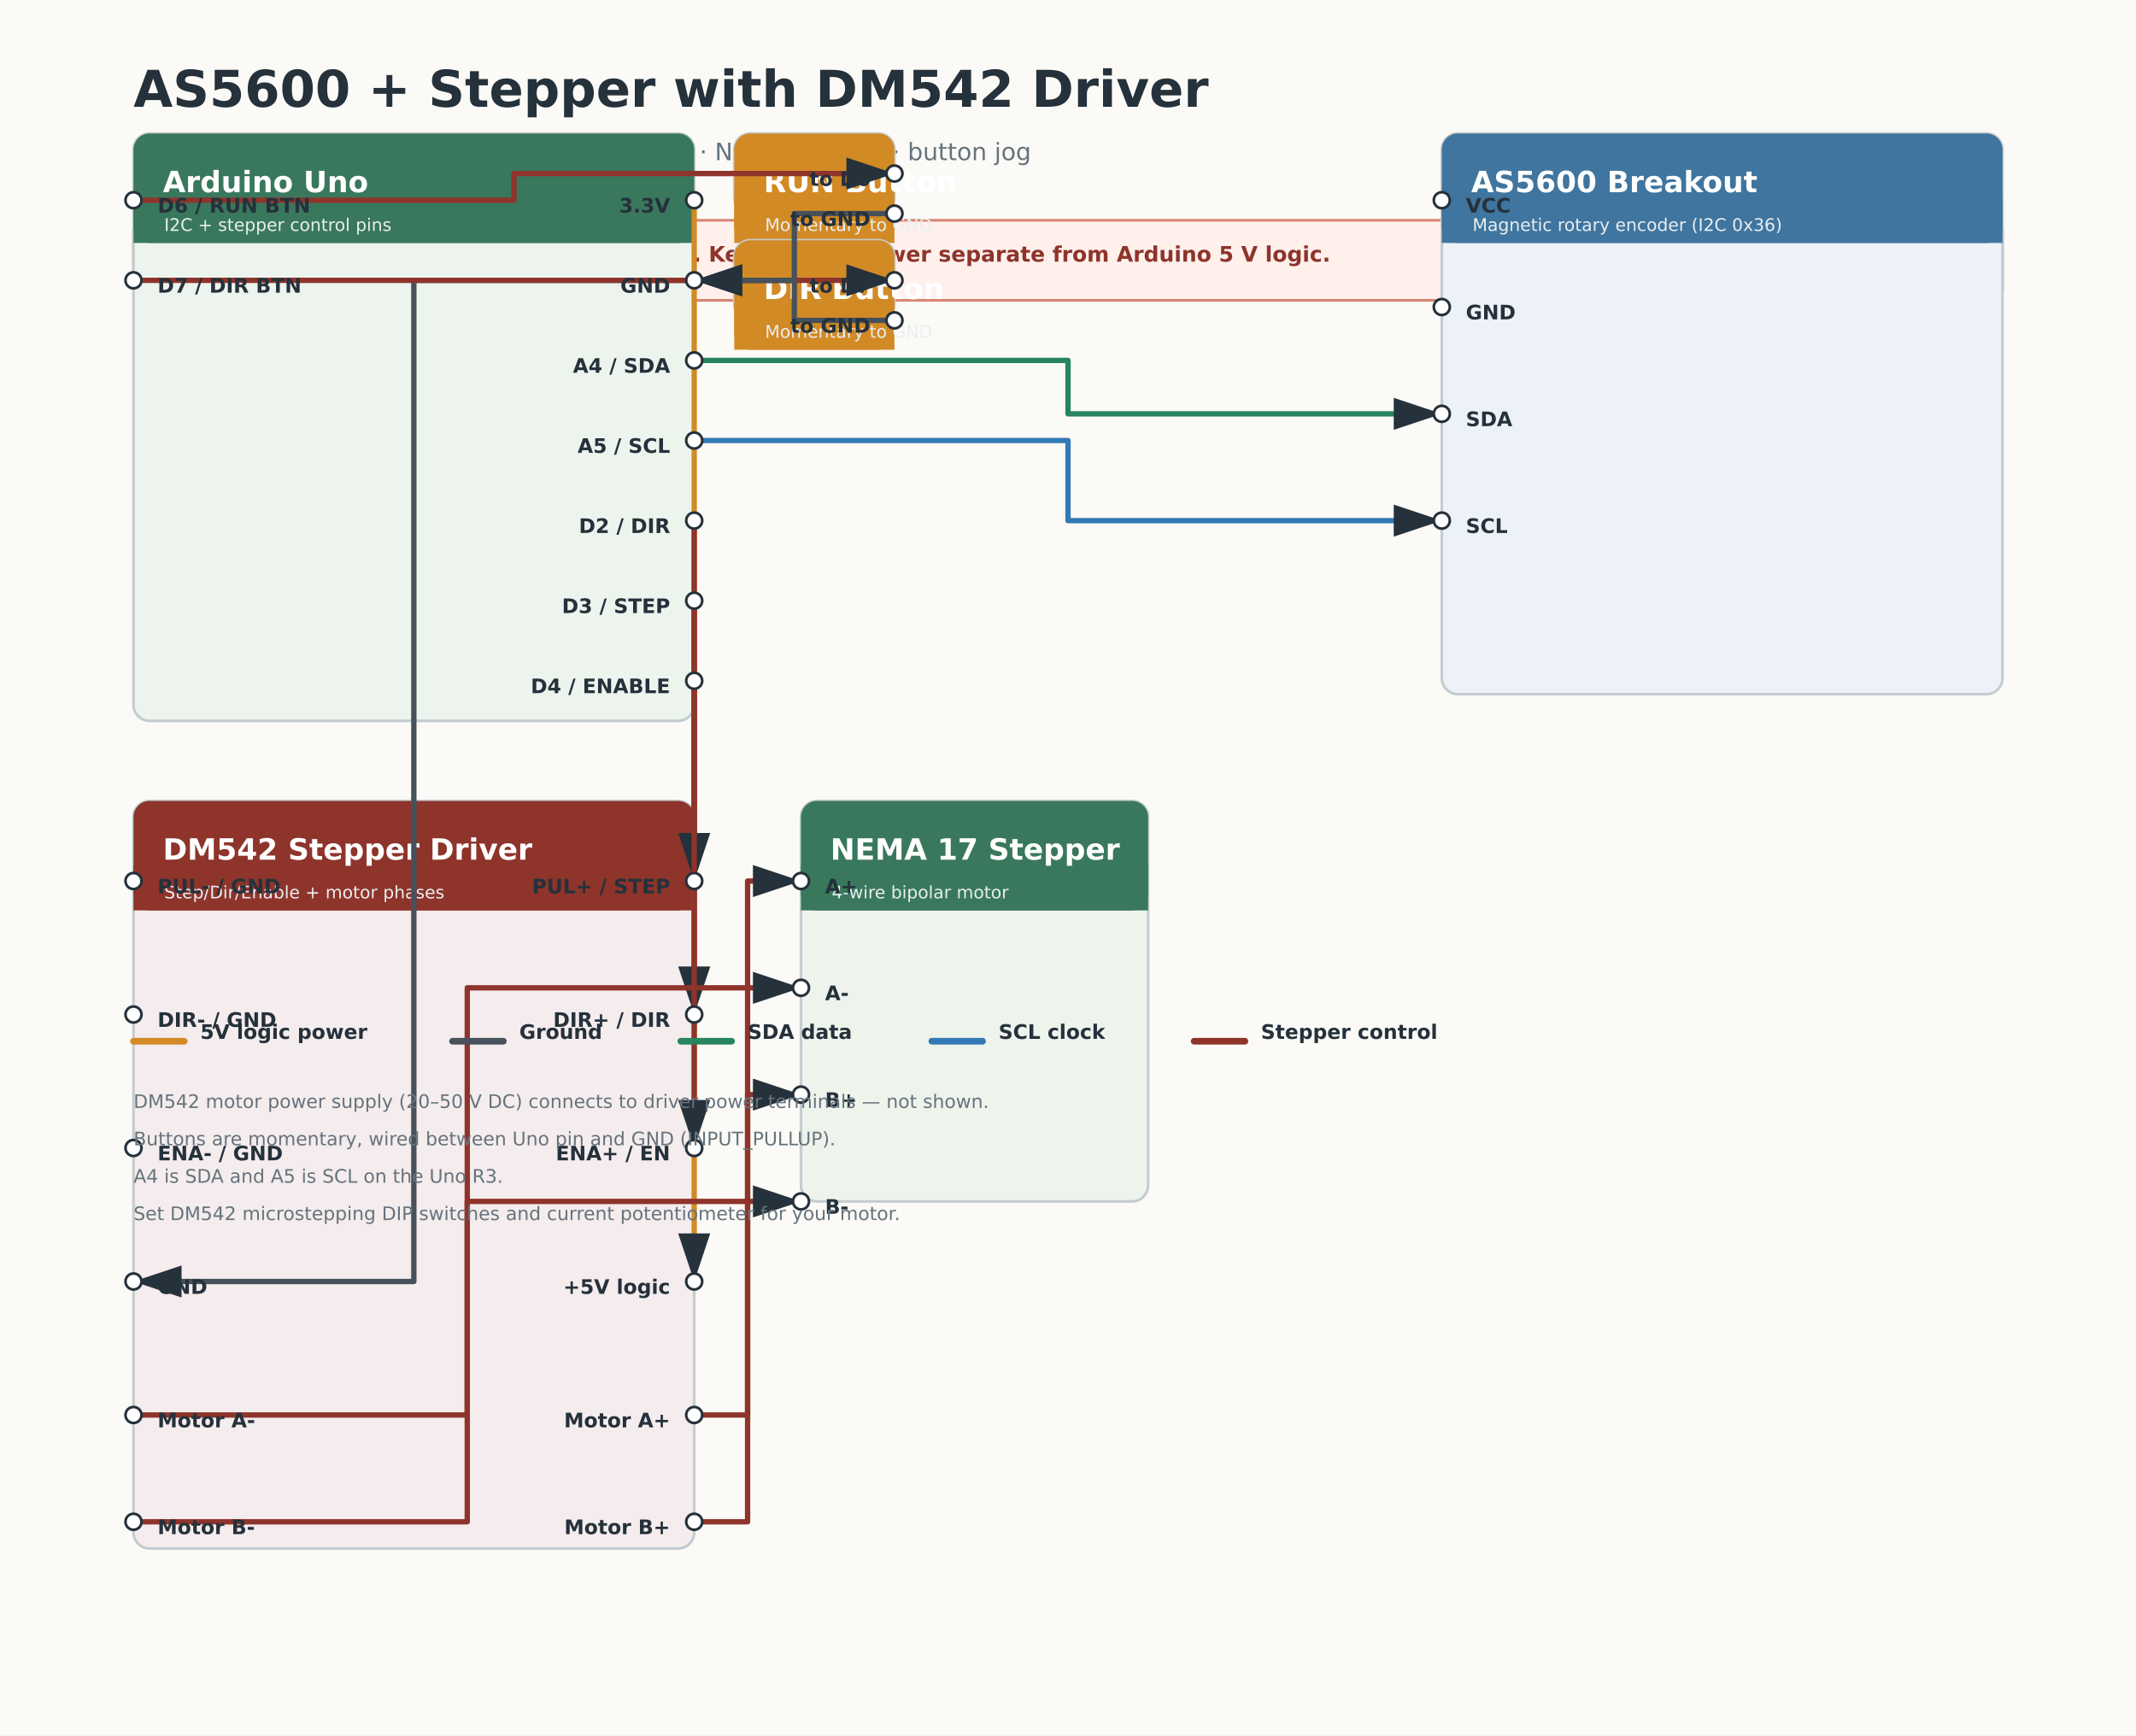
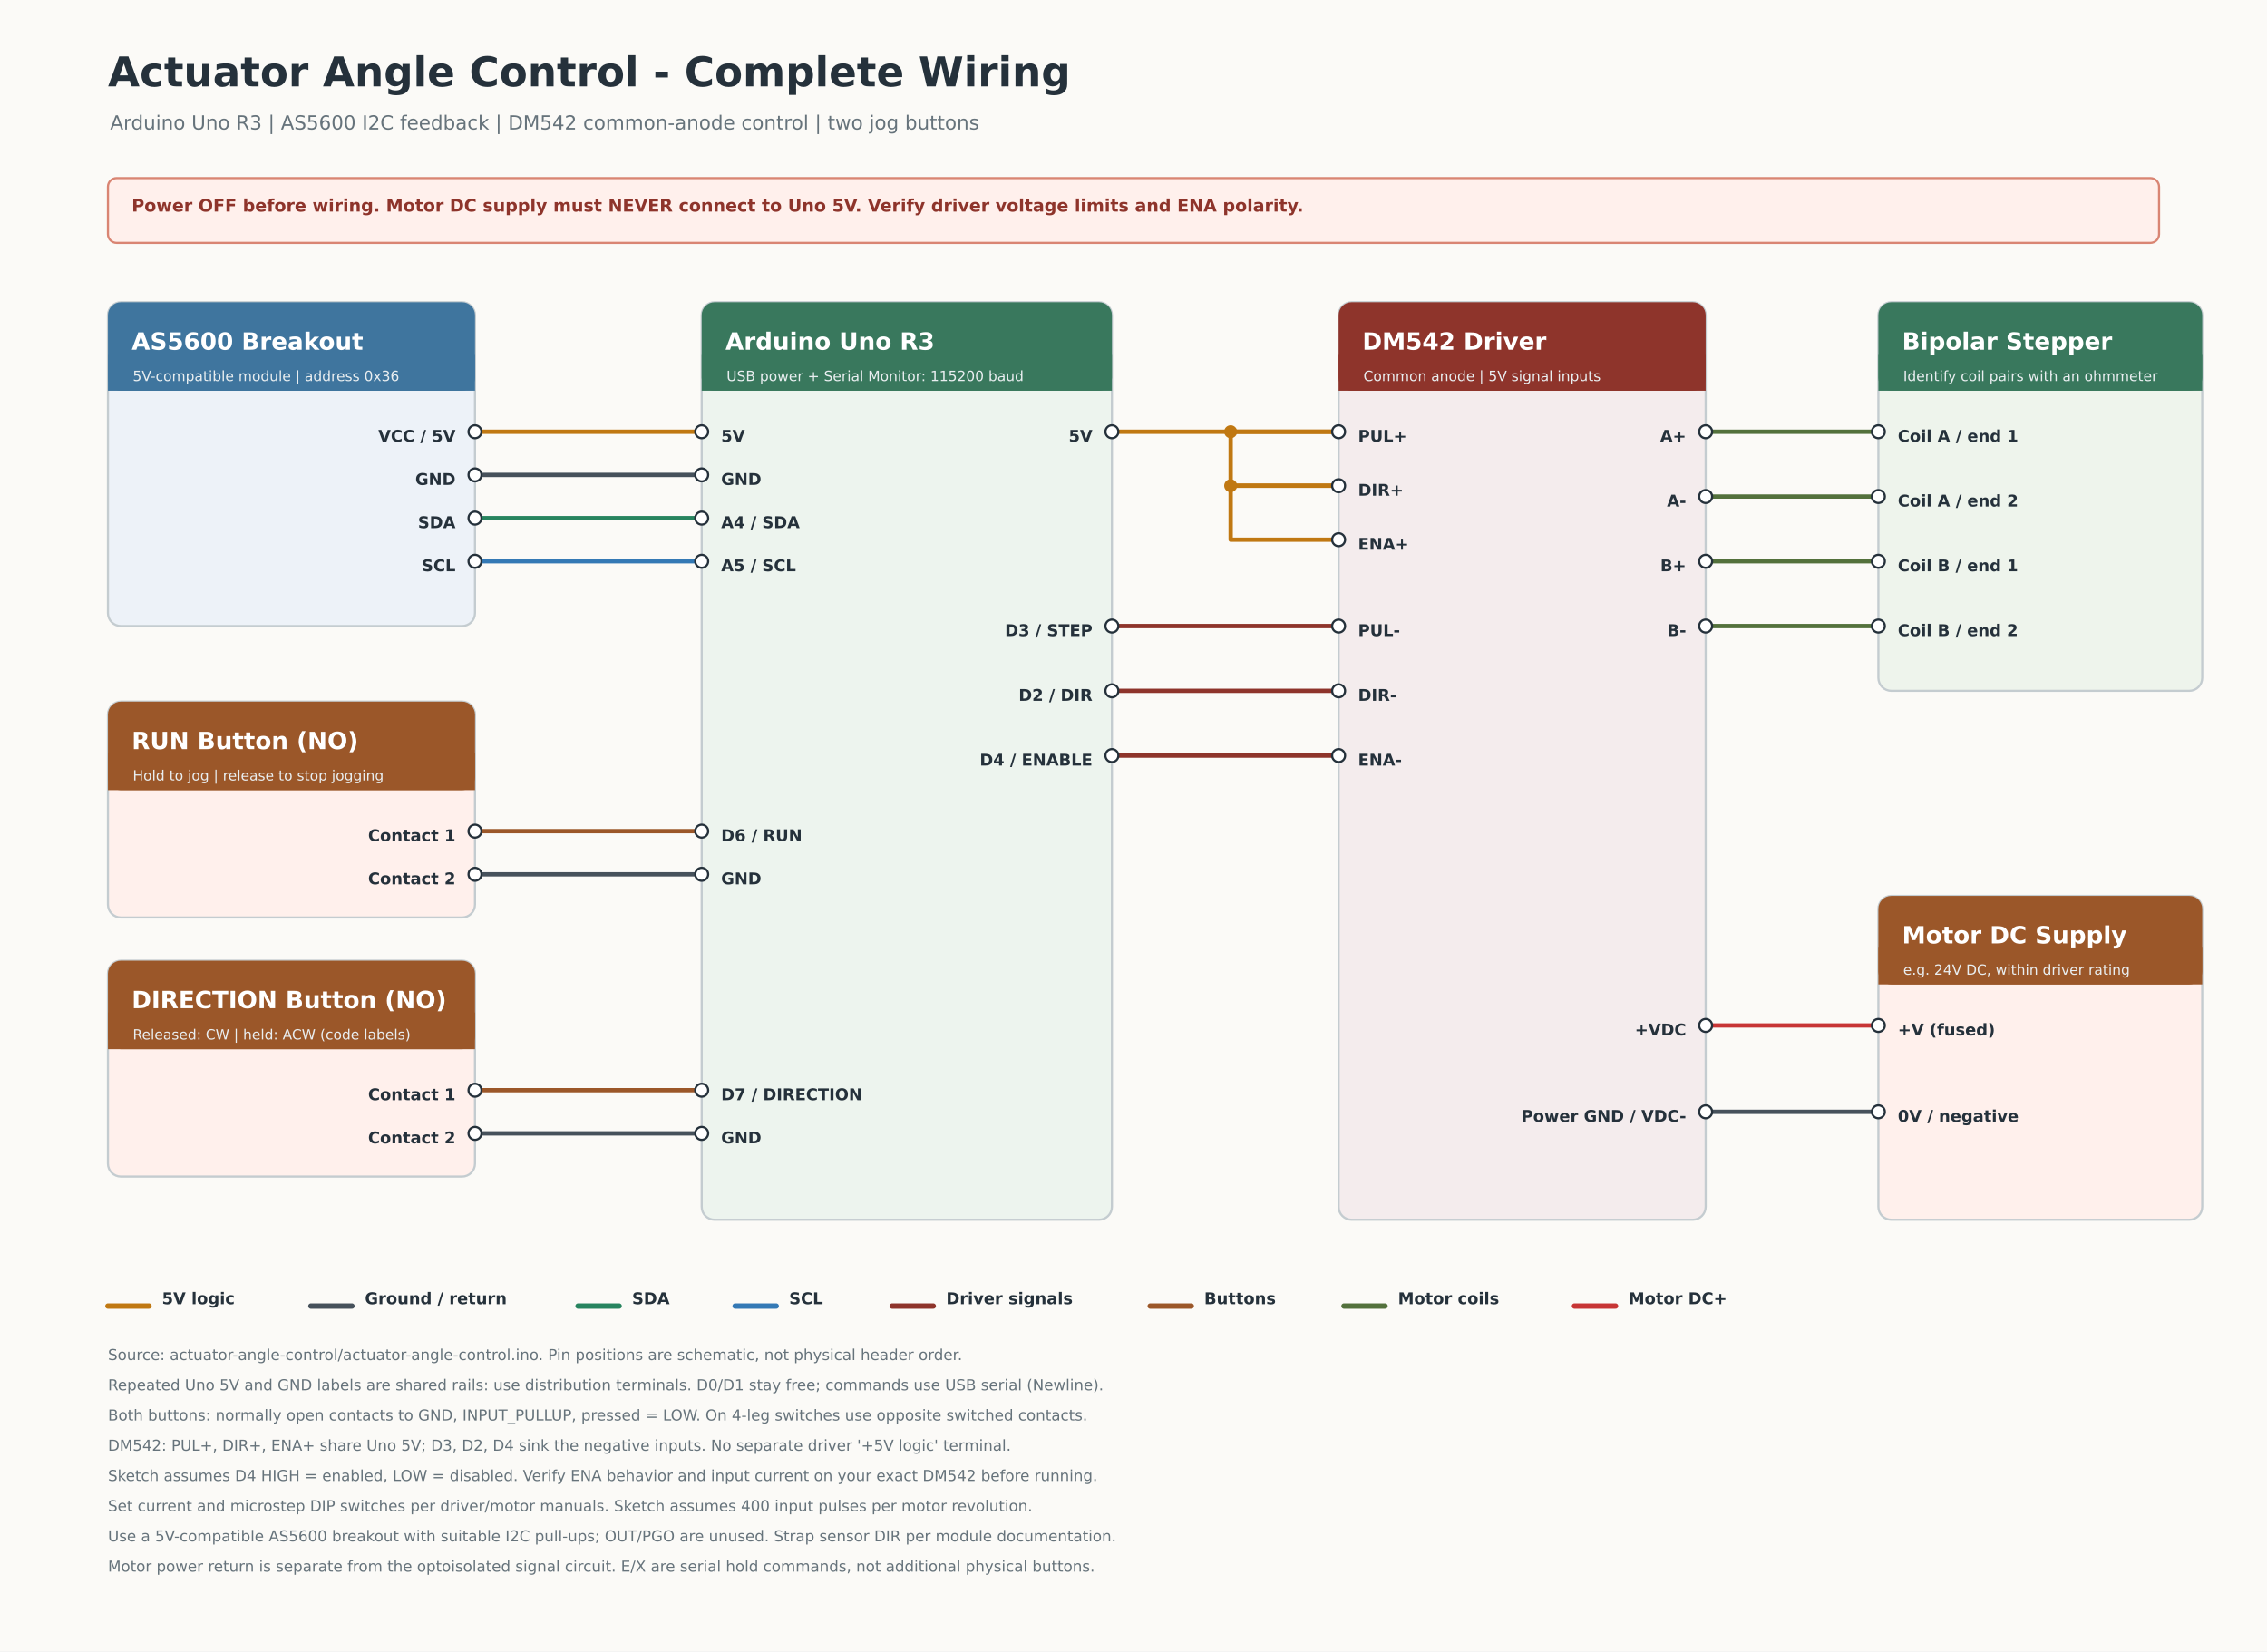
- <svg xmlns="http://www.w3.org/2000/svg" width="1600" height="1300" viewBox="0 0 1600 1300" role="img" aria-label="AS5600 + Stepper with DM542 Driver">
+ <svg xmlns="http://www.w3.org/2000/svg" width="2100" height="1530" viewBox="0 0 2100 1530" role="img" aria-label="Actuator Angle Control - Complete Wiring">
  <defs>
    <marker id="connection-arrow" markerWidth="10" markerHeight="10" refX="9" refY="3" orient="auto" markerUnits="strokeWidth">
      <path d="M0,0 L0,6 L9,3 z" fill="#25313b" />
    </marker>
  </defs>
-   <rect x="0" y="0" width="1600" height="1300" fill="#fbfaf7" />
-   <text x="100" y="80" fill="#25313b" font-family="DejaVu Sans, Liberation Sans, sans-serif" font-size="38" font-weight="bold">AS5600 + Stepper with DM542 Driver</text>
-   <text x="102" y="120" fill="#66737b" font-family="DejaVu Sans, Liberation Sans, sans-serif" font-size="18">Arduino Uno · AS5600 encoder · DM542 driver · NEMA stepper · button jog</text>
-   <rect x="100" y="165" width="1400" height="60" rx="8" ry="8" fill="#fff0ec" stroke="#d98573" stroke-width="2" />
-   <text x="122" y="196" fill="#8e342b" font-family="DejaVu Sans, Liberation Sans, sans-serif" font-size="16" font-weight="bold">DM542 motor supply is typically 20–50 V DC. Keep motor power separate from Arduino 5 V logic.</text>
-   <rect x="100" y="100" width="420" height="440" rx="12" ry="12" fill="#edf4ee" stroke="#c4ccd0" stroke-width="2" />
-   <rect x="100" y="100" width="420" height="82" rx="12" ry="12" fill="#39785d" />
-   <rect x="100" y="148" width="420" height="34" fill="#39785d" />
-   <text x="122" y="144" fill="#ffffff" font-family="DejaVu Sans, Liberation Sans, sans-serif" font-size="22" font-weight="bold">Arduino Uno</text>
-   <text x="123" y="173" fill="#e9eef0" font-family="DejaVu Sans, Liberation Sans, sans-serif" font-size="13">I2C + stepper control pins</text>
-   <rect x="1080" y="100" width="420" height="420" rx="12" ry="12" fill="#edf2f8" stroke="#c4ccd0" stroke-width="2" />
-   <rect x="1080" y="100" width="420" height="82" rx="12" ry="12" fill="#3f759e" />
-   <rect x="1080" y="148" width="420" height="34" fill="#3f759e" />
-   <text x="1102" y="144" fill="#ffffff" font-family="DejaVu Sans, Liberation Sans, sans-serif" font-size="22" font-weight="bold">AS5600 Breakout</text>
-   <text x="1103" y="173" fill="#e9eef0" font-family="DejaVu Sans, Liberation Sans, sans-serif" font-size="13">Magnetic rotary encoder (I2C 0x36)</text>
-   <rect x="550" y="100" width="120" height="60" rx="12" ry="12" fill="#fff0ec" stroke="#c4ccd0" stroke-width="2" />
-   <rect x="550" y="100" width="120" height="82" rx="12" ry="12" fill="#d28a25" />
-   <rect x="550" y="148" width="120" height="34" fill="#d28a25" />
-   <text x="572" y="144" fill="#ffffff" font-family="DejaVu Sans, Liberation Sans, sans-serif" font-size="22" font-weight="bold">RUN Button</text>
-   <text x="573" y="173" fill="#e9eef0" font-family="DejaVu Sans, Liberation Sans, sans-serif" font-size="13">Momentary to GND</text>
-   <rect x="550" y="180" width="120" height="60" rx="12" ry="12" fill="#fff0ec" stroke="#c4ccd0" stroke-width="2" />
-   <rect x="550" y="180" width="120" height="82" rx="12" ry="12" fill="#d28a25" />
-   <rect x="550" y="228" width="120" height="34" fill="#d28a25" />
-   <text x="572" y="224" fill="#ffffff" font-family="DejaVu Sans, Liberation Sans, sans-serif" font-size="22" font-weight="bold">DIR Button</text>
-   <text x="573" y="253" fill="#e9eef0" font-family="DejaVu Sans, Liberation Sans, sans-serif" font-size="13">Momentary to GND</text>
-   <rect x="100" y="600" width="420" height="560" rx="12" ry="12" fill="#f4eced" stroke="#c4ccd0" stroke-width="2" />
-   <rect x="100" y="600" width="420" height="82" rx="12" ry="12" fill="#8e342b" />
-   <rect x="100" y="648" width="420" height="34" fill="#8e342b" />
-   <text x="122" y="644" fill="#ffffff" font-family="DejaVu Sans, Liberation Sans, sans-serif" font-size="22" font-weight="bold">DM542 Stepper Driver</text>
-   <text x="123" y="673" fill="#e9eef0" font-family="DejaVu Sans, Liberation Sans, sans-serif" font-size="13">Step/Dir/Enable + motor phases</text>
-   <rect x="600" y="600" width="260" height="300" rx="12" ry="12" fill="#eef4ec" stroke="#c4ccd0" stroke-width="2" />
-   <rect x="600" y="600" width="260" height="82" rx="12" ry="12" fill="#39785d" />
-   <rect x="600" y="648" width="260" height="34" fill="#39785d" />
-   <text x="622" y="644" fill="#ffffff" font-family="DejaVu Sans, Liberation Sans, sans-serif" font-size="22" font-weight="bold">NEMA 17 Stepper</text>
-   <text x="623" y="673" fill="#e9eef0" font-family="DejaVu Sans, Liberation Sans, sans-serif" font-size="13">4-wire bipolar motor</text>
-   <polyline points="520,150 520.0,150 520.0,960 520,960" fill="none" stroke="#d28a25" stroke-width="4" stroke-linejoin="round" stroke-linecap="round" marker-end="url(#connection-arrow)" />
-   <polyline points="520,210 310.0,210 310.0,960 100,960" fill="none" stroke="#46515b" stroke-width="4" stroke-linejoin="round" stroke-linecap="round" marker-end="url(#connection-arrow)" />
-   <polyline points="520,270 800.0,270 800.0,310 1080,310" fill="none" stroke="#27845f" stroke-width="4" stroke-linejoin="round" stroke-linecap="round" marker-end="url(#connection-arrow)" />
-   <polyline points="520,330 800.0,330 800.0,390 1080,390" fill="none" stroke="#3479b5" stroke-width="4" stroke-linejoin="round" stroke-linecap="round" marker-end="url(#connection-arrow)" />
-   <polyline points="520,390 520.0,390 520.0,760 520,760" fill="none" stroke="#8e342b" stroke-width="4" stroke-linejoin="round" stroke-linecap="round" marker-end="url(#connection-arrow)" />
-   <polyline points="520,450 520.0,450 520.0,660 520,660" fill="none" stroke="#8e342b" stroke-width="4" stroke-linejoin="round" stroke-linecap="round" marker-end="url(#connection-arrow)" />
-   <polyline points="520,510 520.0,510 520.0,860 520,860" fill="none" stroke="#8e342b" stroke-width="4" stroke-linejoin="round" stroke-linecap="round" marker-end="url(#connection-arrow)" />
-   <polyline points="100,150 385.0,150 385.0,130 670,130" fill="none" stroke="#8e342b" stroke-width="4" stroke-linejoin="round" stroke-linecap="round" marker-end="url(#connection-arrow)" />
-   <polyline points="670,160 595.0,160 595.0,210 520,210" fill="none" stroke="#46515b" stroke-width="4" stroke-linejoin="round" stroke-linecap="round" marker-end="url(#connection-arrow)" />
-   <polyline points="100,210 385.0,210 385.0,210 670,210" fill="none" stroke="#8e342b" stroke-width="4" stroke-linejoin="round" stroke-linecap="round" marker-end="url(#connection-arrow)" />
-   <polyline points="670,240 595.0,240 595.0,210 520,210" fill="none" stroke="#46515b" stroke-width="4" stroke-linejoin="round" stroke-linecap="round" marker-end="url(#connection-arrow)" />
-   <polyline points="520,1060 560.0,1060 560.0,660 600,660" fill="none" stroke="#8e342b" stroke-width="4" stroke-linejoin="round" stroke-linecap="round" marker-end="url(#connection-arrow)" />
-   <polyline points="100,1060 350.0,1060 350.0,740 600,740" fill="none" stroke="#8e342b" stroke-width="4" stroke-linejoin="round" stroke-linecap="round" marker-end="url(#connection-arrow)" />
-   <polyline points="520,1140 560.0,1140 560.0,820 600,820" fill="none" stroke="#8e342b" stroke-width="4" stroke-linejoin="round" stroke-linecap="round" marker-end="url(#connection-arrow)" />
-   <polyline points="100,1140 350.0,1140 350.0,900 600,900" fill="none" stroke="#8e342b" stroke-width="4" stroke-linejoin="round" stroke-linecap="round" marker-end="url(#connection-arrow)" />
-   <circle cx="520" cy="150" r="6" fill="#ffffff" stroke="#25313b" stroke-width="2" />
-   <text x="502" y="155" fill="#25313b" font-family="DejaVu Sans, Liberation Sans, sans-serif" font-size="15" font-weight="bold" text-anchor="end" dominant-baseline="middle">3.3V</text>
-   <circle cx="520" cy="210" r="6" fill="#ffffff" stroke="#25313b" stroke-width="2" />
-   <text x="502" y="215" fill="#25313b" font-family="DejaVu Sans, Liberation Sans, sans-serif" font-size="15" font-weight="bold" text-anchor="end" dominant-baseline="middle">GND</text>
-   <circle cx="520" cy="270" r="6" fill="#ffffff" stroke="#25313b" stroke-width="2" />
-   <text x="502" y="275" fill="#25313b" font-family="DejaVu Sans, Liberation Sans, sans-serif" font-size="15" font-weight="bold" text-anchor="end" dominant-baseline="middle">A4 / SDA</text>
-   <circle cx="520" cy="330" r="6" fill="#ffffff" stroke="#25313b" stroke-width="2" />
-   <text x="502" y="335" fill="#25313b" font-family="DejaVu Sans, Liberation Sans, sans-serif" font-size="15" font-weight="bold" text-anchor="end" dominant-baseline="middle">A5 / SCL</text>
-   <circle cx="520" cy="390" r="6" fill="#ffffff" stroke="#25313b" stroke-width="2" />
-   <text x="502" y="395" fill="#25313b" font-family="DejaVu Sans, Liberation Sans, sans-serif" font-size="15" font-weight="bold" text-anchor="end" dominant-baseline="middle">D2 / DIR</text>
-   <circle cx="520" cy="450" r="6" fill="#ffffff" stroke="#25313b" stroke-width="2" />
-   <text x="502" y="455" fill="#25313b" font-family="DejaVu Sans, Liberation Sans, sans-serif" font-size="15" font-weight="bold" text-anchor="end" dominant-baseline="middle">D3 / STEP</text>
-   <circle cx="520" cy="510" r="6" fill="#ffffff" stroke="#25313b" stroke-width="2" />
-   <text x="502" y="515" fill="#25313b" font-family="DejaVu Sans, Liberation Sans, sans-serif" font-size="15" font-weight="bold" text-anchor="end" dominant-baseline="middle">D4 / ENABLE</text>
-   <circle cx="100" cy="150" r="6" fill="#ffffff" stroke="#25313b" stroke-width="2" />
-   <text x="118" y="155" fill="#25313b" font-family="DejaVu Sans, Liberation Sans, sans-serif" font-size="15" font-weight="bold" text-anchor="start" dominant-baseline="middle">D6 / RUN BTN</text>
-   <circle cx="100" cy="210" r="6" fill="#ffffff" stroke="#25313b" stroke-width="2" />
-   <text x="118" y="215" fill="#25313b" font-family="DejaVu Sans, Liberation Sans, sans-serif" font-size="15" font-weight="bold" text-anchor="start" dominant-baseline="middle">D7 / DIR BTN</text>
-   <circle cx="1080" cy="150" r="6" fill="#ffffff" stroke="#25313b" stroke-width="2" />
-   <text x="1098" y="155" fill="#25313b" font-family="DejaVu Sans, Liberation Sans, sans-serif" font-size="15" font-weight="bold" text-anchor="start" dominant-baseline="middle">VCC</text>
-   <circle cx="1080" cy="230" r="6" fill="#ffffff" stroke="#25313b" stroke-width="2" />
-   <text x="1098" y="235" fill="#25313b" font-family="DejaVu Sans, Liberation Sans, sans-serif" font-size="15" font-weight="bold" text-anchor="start" dominant-baseline="middle">GND</text>
-   <circle cx="1080" cy="310" r="6" fill="#ffffff" stroke="#25313b" stroke-width="2" />
-   <text x="1098" y="315" fill="#25313b" font-family="DejaVu Sans, Liberation Sans, sans-serif" font-size="15" font-weight="bold" text-anchor="start" dominant-baseline="middle">SDA</text>
-   <circle cx="1080" cy="390" r="6" fill="#ffffff" stroke="#25313b" stroke-width="2" />
-   <text x="1098" y="395" fill="#25313b" font-family="DejaVu Sans, Liberation Sans, sans-serif" font-size="15" font-weight="bold" text-anchor="start" dominant-baseline="middle">SCL</text>
-   <circle cx="670" cy="130" r="6" fill="#ffffff" stroke="#25313b" stroke-width="2" />
-   <text x="652" y="135" fill="#25313b" font-family="DejaVu Sans, Liberation Sans, sans-serif" font-size="15" font-weight="bold" text-anchor="end" dominant-baseline="middle">to D6</text>
-   <circle cx="670" cy="160" r="6" fill="#ffffff" stroke="#25313b" stroke-width="2" />
-   <text x="652" y="165" fill="#25313b" font-family="DejaVu Sans, Liberation Sans, sans-serif" font-size="15" font-weight="bold" text-anchor="end" dominant-baseline="middle">to GND</text>
-   <circle cx="670" cy="210" r="6" fill="#ffffff" stroke="#25313b" stroke-width="2" />
-   <text x="652" y="215" fill="#25313b" font-family="DejaVu Sans, Liberation Sans, sans-serif" font-size="15" font-weight="bold" text-anchor="end" dominant-baseline="middle">to D7</text>
-   <circle cx="670" cy="240" r="6" fill="#ffffff" stroke="#25313b" stroke-width="2" />
-   <text x="652" y="245" fill="#25313b" font-family="DejaVu Sans, Liberation Sans, sans-serif" font-size="15" font-weight="bold" text-anchor="end" dominant-baseline="middle">to GND</text>
-   <circle cx="520" cy="660" r="6" fill="#ffffff" stroke="#25313b" stroke-width="2" />
-   <text x="502" y="665" fill="#25313b" font-family="DejaVu Sans, Liberation Sans, sans-serif" font-size="15" font-weight="bold" text-anchor="end" dominant-baseline="middle">PUL+ / STEP</text>
-   <circle cx="520" cy="760" r="6" fill="#ffffff" stroke="#25313b" stroke-width="2" />
-   <text x="502" y="765" fill="#25313b" font-family="DejaVu Sans, Liberation Sans, sans-serif" font-size="15" font-weight="bold" text-anchor="end" dominant-baseline="middle">DIR+ / DIR</text>
-   <circle cx="520" cy="860" r="6" fill="#ffffff" stroke="#25313b" stroke-width="2" />
-   <text x="502" y="865" fill="#25313b" font-family="DejaVu Sans, Liberation Sans, sans-serif" font-size="15" font-weight="bold" text-anchor="end" dominant-baseline="middle">ENA+ / EN</text>
-   <circle cx="520" cy="960" r="6" fill="#ffffff" stroke="#25313b" stroke-width="2" />
-   <text x="502" y="965" fill="#25313b" font-family="DejaVu Sans, Liberation Sans, sans-serif" font-size="15" font-weight="bold" text-anchor="end" dominant-baseline="middle">+5V logic</text>
-   <circle cx="520" cy="1060" r="6" fill="#ffffff" stroke="#25313b" stroke-width="2" />
-   <text x="502" y="1065" fill="#25313b" font-family="DejaVu Sans, Liberation Sans, sans-serif" font-size="15" font-weight="bold" text-anchor="end" dominant-baseline="middle">Motor A+</text>
-   <circle cx="520" cy="1140" r="6" fill="#ffffff" stroke="#25313b" stroke-width="2" />
-   <text x="502" y="1145" fill="#25313b" font-family="DejaVu Sans, Liberation Sans, sans-serif" font-size="15" font-weight="bold" text-anchor="end" dominant-baseline="middle">Motor B+</text>
-   <circle cx="100" cy="660" r="6" fill="#ffffff" stroke="#25313b" stroke-width="2" />
-   <text x="118" y="665" fill="#25313b" font-family="DejaVu Sans, Liberation Sans, sans-serif" font-size="15" font-weight="bold" text-anchor="start" dominant-baseline="middle">PUL- / GND</text>
-   <circle cx="100" cy="760" r="6" fill="#ffffff" stroke="#25313b" stroke-width="2" />
-   <text x="118" y="765" fill="#25313b" font-family="DejaVu Sans, Liberation Sans, sans-serif" font-size="15" font-weight="bold" text-anchor="start" dominant-baseline="middle">DIR- / GND</text>
-   <circle cx="100" cy="860" r="6" fill="#ffffff" stroke="#25313b" stroke-width="2" />
-   <text x="118" y="865" fill="#25313b" font-family="DejaVu Sans, Liberation Sans, sans-serif" font-size="15" font-weight="bold" text-anchor="start" dominant-baseline="middle">ENA- / GND</text>
-   <circle cx="100" cy="960" r="6" fill="#ffffff" stroke="#25313b" stroke-width="2" />
-   <text x="118" y="965" fill="#25313b" font-family="DejaVu Sans, Liberation Sans, sans-serif" font-size="15" font-weight="bold" text-anchor="start" dominant-baseline="middle">GND</text>
-   <circle cx="100" cy="1060" r="6" fill="#ffffff" stroke="#25313b" stroke-width="2" />
-   <text x="118" y="1065" fill="#25313b" font-family="DejaVu Sans, Liberation Sans, sans-serif" font-size="15" font-weight="bold" text-anchor="start" dominant-baseline="middle">Motor A-</text>
-   <circle cx="100" cy="1140" r="6" fill="#ffffff" stroke="#25313b" stroke-width="2" />
-   <text x="118" y="1145" fill="#25313b" font-family="DejaVu Sans, Liberation Sans, sans-serif" font-size="15" font-weight="bold" text-anchor="start" dominant-baseline="middle">Motor B-</text>
-   <circle cx="600" cy="660" r="6" fill="#ffffff" stroke="#25313b" stroke-width="2" />
-   <text x="618" y="665" fill="#25313b" font-family="DejaVu Sans, Liberation Sans, sans-serif" font-size="15" font-weight="bold" text-anchor="start" dominant-baseline="middle">A+</text>
-   <circle cx="600" cy="740" r="6" fill="#ffffff" stroke="#25313b" stroke-width="2" />
-   <text x="618" y="745" fill="#25313b" font-family="DejaVu Sans, Liberation Sans, sans-serif" font-size="15" font-weight="bold" text-anchor="start" dominant-baseline="middle">A-</text>
-   <circle cx="600" cy="820" r="6" fill="#ffffff" stroke="#25313b" stroke-width="2" />
-   <text x="618" y="825" fill="#25313b" font-family="DejaVu Sans, Liberation Sans, sans-serif" font-size="15" font-weight="bold" text-anchor="start" dominant-baseline="middle">B+</text>
-   <circle cx="600" cy="900" r="6" fill="#ffffff" stroke="#25313b" stroke-width="2" />
-   <text x="618" y="905" fill="#25313b" font-family="DejaVu Sans, Liberation Sans, sans-serif" font-size="15" font-weight="bold" text-anchor="start" dominant-baseline="middle">B-</text>
-   <line x1="100" y1="780" x2="138" y2="780" stroke="#d28a25" stroke-width="5" stroke-linecap="round" />
-   <text x="150" y="774" fill="#25313b" font-family="DejaVu Sans, Liberation Sans, sans-serif" font-size="15" font-weight="bold" dominant-baseline="middle">5V logic power</text>
-   <line x1="339.0" y1="780" x2="377.0" y2="780" stroke="#46515b" stroke-width="5" stroke-linecap="round" />
-   <text x="389.0" y="774" fill="#25313b" font-family="DejaVu Sans, Liberation Sans, sans-serif" font-size="15" font-weight="bold" dominant-baseline="middle">Ground</text>
-   <line x1="510.0" y1="780" x2="548.0" y2="780" stroke="#27845f" stroke-width="5" stroke-linecap="round" />
-   <text x="560.0" y="774" fill="#25313b" font-family="DejaVu Sans, Liberation Sans, sans-serif" font-size="15" font-weight="bold" dominant-baseline="middle">SDA data</text>
-   <line x1="698.0" y1="780" x2="736.0" y2="780" stroke="#3479b5" stroke-width="5" stroke-linecap="round" />
-   <text x="748.0" y="774" fill="#25313b" font-family="DejaVu Sans, Liberation Sans, sans-serif" font-size="15" font-weight="bold" dominant-baseline="middle">SCL clock</text>
-   <line x1="894.5" y1="780" x2="932.5" y2="780" stroke="#8e342b" stroke-width="5" stroke-linecap="round" />
-   <text x="944.5" y="774" fill="#25313b" font-family="DejaVu Sans, Liberation Sans, sans-serif" font-size="15" font-weight="bold" dominant-baseline="middle">Stepper control</text>
-   <text x="100" y="830" fill="#66737b" font-family="DejaVu Sans, Liberation Sans, sans-serif" font-size="14">DM542 motor power supply (20–50 V DC) connects to driver power terminals — not shown.</text>
-   <text x="100" y="858" fill="#66737b" font-family="DejaVu Sans, Liberation Sans, sans-serif" font-size="14">Buttons are momentary, wired between Uno pin and GND (INPUT_PULLUP).</text>
-   <text x="100" y="886" fill="#66737b" font-family="DejaVu Sans, Liberation Sans, sans-serif" font-size="14">A4 is SDA and A5 is SCL on the Uno R3.</text>
-   <text x="100" y="914" fill="#66737b" font-family="DejaVu Sans, Liberation Sans, sans-serif" font-size="14">Set DM542 microstepping DIP switches and current potentiometer for your motor.</text>
+   <rect x="0" y="0" width="2100" height="1530" fill="#fbfaf7" />
+   <text x="100" y="80" fill="#25313b" font-family="DejaVu Sans, Liberation Sans, sans-serif" font-size="38" font-weight="bold">Actuator Angle Control - Complete Wiring</text>
+   <text x="102" y="120" fill="#66737b" font-family="DejaVu Sans, Liberation Sans, sans-serif" font-size="18">Arduino Uno R3 | AS5600 I2C feedback | DM542 common-anode control | two jog buttons</text>
+   <rect x="100" y="165" width="1900" height="60" rx="8" ry="8" fill="#fff0ec" stroke="#d98573" stroke-width="2" />
+   <text x="122" y="196" fill="#8e342b" font-family="DejaVu Sans, Liberation Sans, sans-serif" font-size="16" font-weight="bold">Power OFF before wiring. Motor DC supply must NEVER connect to Uno 5V. Verify driver voltage limits and ENA polarity.</text>
+   <rect x="100" y="280" width="340" height="300" rx="12" ry="12" fill="#edf2f8" stroke="#c4ccd0" stroke-width="2" />
+   <rect x="100" y="280" width="340" height="82" rx="12" ry="12" fill="#3f759e" />
+   <rect x="100" y="328" width="340" height="34" fill="#3f759e" />
+   <text x="122" y="324" fill="#ffffff" font-family="DejaVu Sans, Liberation Sans, sans-serif" font-size="22" font-weight="bold">AS5600 Breakout</text>
+   <text x="123" y="353" fill="#e9eef0" font-family="DejaVu Sans, Liberation Sans, sans-serif" font-size="13">5V-compatible module | address 0x36</text>
+   <rect x="650" y="280" width="380" height="850" rx="12" ry="12" fill="#edf4ee" stroke="#c4ccd0" stroke-width="2" />
+   <rect x="650" y="280" width="380" height="82" rx="12" ry="12" fill="#39785d" />
+   <rect x="650" y="328" width="380" height="34" fill="#39785d" />
+   <text x="672" y="324" fill="#ffffff" font-family="DejaVu Sans, Liberation Sans, sans-serif" font-size="22" font-weight="bold">Arduino Uno R3</text>
+   <text x="673" y="353" fill="#e9eef0" font-family="DejaVu Sans, Liberation Sans, sans-serif" font-size="13">USB power + Serial Monitor: 115200 baud</text>
+   <rect x="100" y="650" width="340" height="200" rx="12" ry="12" fill="#fff0ec" stroke="#c4ccd0" stroke-width="2" />
+   <rect x="100" y="650" width="340" height="82" rx="12" ry="12" fill="#9b5729" />
+   <rect x="100" y="698" width="340" height="34" fill="#9b5729" />
+   <text x="122" y="694" fill="#ffffff" font-family="DejaVu Sans, Liberation Sans, sans-serif" font-size="22" font-weight="bold">RUN Button (NO)</text>
+   <text x="123" y="723" fill="#e9eef0" font-family="DejaVu Sans, Liberation Sans, sans-serif" font-size="13">Hold to jog | release to stop jogging</text>
+   <rect x="100" y="890" width="340" height="200" rx="12" ry="12" fill="#fff0ec" stroke="#c4ccd0" stroke-width="2" />
+   <rect x="100" y="890" width="340" height="82" rx="12" ry="12" fill="#9b5729" />
+   <rect x="100" y="938" width="340" height="34" fill="#9b5729" />
+   <text x="122" y="934" fill="#ffffff" font-family="DejaVu Sans, Liberation Sans, sans-serif" font-size="22" font-weight="bold">DIRECTION Button (NO)</text>
+   <text x="123" y="963" fill="#e9eef0" font-family="DejaVu Sans, Liberation Sans, sans-serif" font-size="13">Released: CW | held: ACW (code labels)</text>
+   <rect x="1240" y="280" width="340" height="850" rx="12" ry="12" fill="#f4eced" stroke="#c4ccd0" stroke-width="2" />
+   <rect x="1240" y="280" width="340" height="82" rx="12" ry="12" fill="#8e342b" />
+   <rect x="1240" y="328" width="340" height="34" fill="#8e342b" />
+   <text x="1262" y="324" fill="#ffffff" font-family="DejaVu Sans, Liberation Sans, sans-serif" font-size="22" font-weight="bold">DM542 Driver</text>
+   <text x="1263" y="353" fill="#e9eef0" font-family="DejaVu Sans, Liberation Sans, sans-serif" font-size="13">Common anode | 5V signal inputs</text>
+   <rect x="1740" y="280" width="300" height="360" rx="12" ry="12" fill="#eef4ec" stroke="#c4ccd0" stroke-width="2" />
+   <rect x="1740" y="280" width="300" height="82" rx="12" ry="12" fill="#39785d" />
+   <rect x="1740" y="328" width="300" height="34" fill="#39785d" />
+   <text x="1762" y="324" fill="#ffffff" font-family="DejaVu Sans, Liberation Sans, sans-serif" font-size="22" font-weight="bold">Bipolar Stepper</text>
+   <text x="1763" y="353" fill="#e9eef0" font-family="DejaVu Sans, Liberation Sans, sans-serif" font-size="13">Identify coil pairs with an ohmmeter</text>
+   <rect x="1740" y="830" width="300" height="300" rx="12" ry="12" fill="#fff0ec" stroke="#c4ccd0" stroke-width="2" />
+   <rect x="1740" y="830" width="300" height="82" rx="12" ry="12" fill="#9b5729" />
+   <rect x="1740" y="878" width="300" height="34" fill="#9b5729" />
+   <text x="1762" y="874" fill="#ffffff" font-family="DejaVu Sans, Liberation Sans, sans-serif" font-size="22" font-weight="bold">Motor DC Supply</text>
+   <text x="1763" y="903" fill="#e9eef0" font-family="DejaVu Sans, Liberation Sans, sans-serif" font-size="13">e.g. 24V DC, within driver rating</text>
+   <polyline points="650,400 440,400" fill="none" stroke="#c07812" stroke-width="4" stroke-linejoin="round" stroke-linecap="round" marker-end="none" />
+   <polyline points="650,440 440,440" fill="none" stroke="#46515b" stroke-width="4" stroke-linejoin="round" stroke-linecap="round" marker-end="none" />
+   <polyline points="650,480 440,480" fill="none" stroke="#27845f" stroke-width="4" stroke-linejoin="round" stroke-linecap="round" marker-end="none" />
+   <polyline points="650,520 440,520" fill="none" stroke="#3479b5" stroke-width="4" stroke-linejoin="round" stroke-linecap="round" marker-end="none" />
+   <polyline points="1030,400 1240,400" fill="none" stroke="#c07812" stroke-width="4" stroke-linejoin="round" stroke-linecap="round" marker-end="none" />
+   <polyline points="1240,400 1140,400 1140,450 1240,450" fill="none" stroke="#c07812" stroke-width="4" stroke-linejoin="round" stroke-linecap="round" marker-end="none" />
+   <polyline points="1240,450 1140,450 1140,500 1240,500" fill="none" stroke="#c07812" stroke-width="4" stroke-linejoin="round" stroke-linecap="round" marker-end="none" />
+   <polyline points="1030,580 1240,580" fill="none" stroke="#8e342b" stroke-width="4" stroke-linejoin="round" stroke-linecap="round" marker-end="none" />
+   <polyline points="1030,640 1240,640" fill="none" stroke="#8e342b" stroke-width="4" stroke-linejoin="round" stroke-linecap="round" marker-end="none" />
+   <polyline points="1030,700 1240,700" fill="none" stroke="#8e342b" stroke-width="4" stroke-linejoin="round" stroke-linecap="round" marker-end="none" />
+   <polyline points="650,770 440,770" fill="none" stroke="#9b5729" stroke-width="4" stroke-linejoin="round" stroke-linecap="round" marker-end="none" />
+   <polyline points="650,810 440,810" fill="none" stroke="#46515b" stroke-width="4" stroke-linejoin="round" stroke-linecap="round" marker-end="none" />
+   <polyline points="650,1010 440,1010" fill="none" stroke="#9b5729" stroke-width="4" stroke-linejoin="round" stroke-linecap="round" marker-end="none" />
+   <polyline points="650,1050 440,1050" fill="none" stroke="#46515b" stroke-width="4" stroke-linejoin="round" stroke-linecap="round" marker-end="none" />
+   <polyline points="1580,400 1740,400" fill="none" stroke="#53713c" stroke-width="4" stroke-linejoin="round" stroke-linecap="round" marker-end="none" />
+   <polyline points="1580,460 1740,460" fill="none" stroke="#53713c" stroke-width="4" stroke-linejoin="round" stroke-linecap="round" marker-end="none" />
+   <polyline points="1580,520 1740,520" fill="none" stroke="#53713c" stroke-width="4" stroke-linejoin="round" stroke-linecap="round" marker-end="none" />
+   <polyline points="1580,580 1740,580" fill="none" stroke="#53713c" stroke-width="4" stroke-linejoin="round" stroke-linecap="round" marker-end="none" />
+   <polyline points="1740,950 1580,950" fill="none" stroke="#c73535" stroke-width="4" stroke-linejoin="round" stroke-linecap="round" marker-end="none" />
+   <polyline points="1740,1030 1580,1030" fill="none" stroke="#46515b" stroke-width="4" stroke-linejoin="round" stroke-linecap="round" marker-end="none" />
+   <circle cx="1140" cy="400" r="6" fill="#c07812" />
+   <circle cx="1140" cy="450" r="6" fill="#c07812" />
+   <circle cx="440" cy="400" r="6" fill="#ffffff" stroke="#25313b" stroke-width="2" />
+   <text x="422" y="405" fill="#25313b" font-family="DejaVu Sans, Liberation Sans, sans-serif" font-size="15" font-weight="bold" text-anchor="end" dominant-baseline="middle">VCC / 5V</text>
+   <circle cx="440" cy="440" r="6" fill="#ffffff" stroke="#25313b" stroke-width="2" />
+   <text x="422" y="445" fill="#25313b" font-family="DejaVu Sans, Liberation Sans, sans-serif" font-size="15" font-weight="bold" text-anchor="end" dominant-baseline="middle">GND</text>
+   <circle cx="440" cy="480" r="6" fill="#ffffff" stroke="#25313b" stroke-width="2" />
+   <text x="422" y="485" fill="#25313b" font-family="DejaVu Sans, Liberation Sans, sans-serif" font-size="15" font-weight="bold" text-anchor="end" dominant-baseline="middle">SDA</text>
+   <circle cx="440" cy="520" r="6" fill="#ffffff" stroke="#25313b" stroke-width="2" />
+   <text x="422" y="525" fill="#25313b" font-family="DejaVu Sans, Liberation Sans, sans-serif" font-size="15" font-weight="bold" text-anchor="end" dominant-baseline="middle">SCL</text>
+   <circle cx="650" cy="400" r="6" fill="#ffffff" stroke="#25313b" stroke-width="2" />
+   <text x="668" y="405" fill="#25313b" font-family="DejaVu Sans, Liberation Sans, sans-serif" font-size="15" font-weight="bold" text-anchor="start" dominant-baseline="middle">5V</text>
+   <circle cx="650" cy="440" r="6" fill="#ffffff" stroke="#25313b" stroke-width="2" />
+   <text x="668" y="445" fill="#25313b" font-family="DejaVu Sans, Liberation Sans, sans-serif" font-size="15" font-weight="bold" text-anchor="start" dominant-baseline="middle">GND</text>
+   <circle cx="650" cy="480" r="6" fill="#ffffff" stroke="#25313b" stroke-width="2" />
+   <text x="668" y="485" fill="#25313b" font-family="DejaVu Sans, Liberation Sans, sans-serif" font-size="15" font-weight="bold" text-anchor="start" dominant-baseline="middle">A4 / SDA</text>
+   <circle cx="650" cy="520" r="6" fill="#ffffff" stroke="#25313b" stroke-width="2" />
+   <text x="668" y="525" fill="#25313b" font-family="DejaVu Sans, Liberation Sans, sans-serif" font-size="15" font-weight="bold" text-anchor="start" dominant-baseline="middle">A5 / SCL</text>
+   <circle cx="1030" cy="400" r="6" fill="#ffffff" stroke="#25313b" stroke-width="2" />
+   <text x="1012" y="405" fill="#25313b" font-family="DejaVu Sans, Liberation Sans, sans-serif" font-size="15" font-weight="bold" text-anchor="end" dominant-baseline="middle">5V</text>
+   <circle cx="1030" cy="580" r="6" fill="#ffffff" stroke="#25313b" stroke-width="2" />
+   <text x="1012" y="585" fill="#25313b" font-family="DejaVu Sans, Liberation Sans, sans-serif" font-size="15" font-weight="bold" text-anchor="end" dominant-baseline="middle">D3 / STEP</text>
+   <circle cx="1030" cy="640" r="6" fill="#ffffff" stroke="#25313b" stroke-width="2" />
+   <text x="1012" y="645" fill="#25313b" font-family="DejaVu Sans, Liberation Sans, sans-serif" font-size="15" font-weight="bold" text-anchor="end" dominant-baseline="middle">D2 / DIR</text>
+   <circle cx="1030" cy="700" r="6" fill="#ffffff" stroke="#25313b" stroke-width="2" />
+   <text x="1012" y="705" fill="#25313b" font-family="DejaVu Sans, Liberation Sans, sans-serif" font-size="15" font-weight="bold" text-anchor="end" dominant-baseline="middle">D4 / ENABLE</text>
+   <circle cx="650" cy="770" r="6" fill="#ffffff" stroke="#25313b" stroke-width="2" />
+   <text x="668" y="775" fill="#25313b" font-family="DejaVu Sans, Liberation Sans, sans-serif" font-size="15" font-weight="bold" text-anchor="start" dominant-baseline="middle">D6 / RUN</text>
+   <circle cx="650" cy="810" r="6" fill="#ffffff" stroke="#25313b" stroke-width="2" />
+   <text x="668" y="815" fill="#25313b" font-family="DejaVu Sans, Liberation Sans, sans-serif" font-size="15" font-weight="bold" text-anchor="start" dominant-baseline="middle">GND</text>
+   <circle cx="650" cy="1010" r="6" fill="#ffffff" stroke="#25313b" stroke-width="2" />
+   <text x="668" y="1015" fill="#25313b" font-family="DejaVu Sans, Liberation Sans, sans-serif" font-size="15" font-weight="bold" text-anchor="start" dominant-baseline="middle">D7 / DIRECTION</text>
+   <circle cx="650" cy="1050" r="6" fill="#ffffff" stroke="#25313b" stroke-width="2" />
+   <text x="668" y="1055" fill="#25313b" font-family="DejaVu Sans, Liberation Sans, sans-serif" font-size="15" font-weight="bold" text-anchor="start" dominant-baseline="middle">GND</text>
+   <circle cx="440" cy="770" r="6" fill="#ffffff" stroke="#25313b" stroke-width="2" />
+   <text x="422" y="775" fill="#25313b" font-family="DejaVu Sans, Liberation Sans, sans-serif" font-size="15" font-weight="bold" text-anchor="end" dominant-baseline="middle">Contact 1</text>
+   <circle cx="440" cy="810" r="6" fill="#ffffff" stroke="#25313b" stroke-width="2" />
+   <text x="422" y="815" fill="#25313b" font-family="DejaVu Sans, Liberation Sans, sans-serif" font-size="15" font-weight="bold" text-anchor="end" dominant-baseline="middle">Contact 2</text>
+   <circle cx="440" cy="1010" r="6" fill="#ffffff" stroke="#25313b" stroke-width="2" />
+   <text x="422" y="1015" fill="#25313b" font-family="DejaVu Sans, Liberation Sans, sans-serif" font-size="15" font-weight="bold" text-anchor="end" dominant-baseline="middle">Contact 1</text>
+   <circle cx="440" cy="1050" r="6" fill="#ffffff" stroke="#25313b" stroke-width="2" />
+   <text x="422" y="1055" fill="#25313b" font-family="DejaVu Sans, Liberation Sans, sans-serif" font-size="15" font-weight="bold" text-anchor="end" dominant-baseline="middle">Contact 2</text>
+   <circle cx="1240" cy="400" r="6" fill="#ffffff" stroke="#25313b" stroke-width="2" />
+   <text x="1258" y="405" fill="#25313b" font-family="DejaVu Sans, Liberation Sans, sans-serif" font-size="15" font-weight="bold" text-anchor="start" dominant-baseline="middle">PUL+</text>
+   <circle cx="1240" cy="450" r="6" fill="#ffffff" stroke="#25313b" stroke-width="2" />
+   <text x="1258" y="455" fill="#25313b" font-family="DejaVu Sans, Liberation Sans, sans-serif" font-size="15" font-weight="bold" text-anchor="start" dominant-baseline="middle">DIR+</text>
+   <circle cx="1240" cy="500" r="6" fill="#ffffff" stroke="#25313b" stroke-width="2" />
+   <text x="1258" y="505" fill="#25313b" font-family="DejaVu Sans, Liberation Sans, sans-serif" font-size="15" font-weight="bold" text-anchor="start" dominant-baseline="middle">ENA+</text>
+   <circle cx="1240" cy="580" r="6" fill="#ffffff" stroke="#25313b" stroke-width="2" />
+   <text x="1258" y="585" fill="#25313b" font-family="DejaVu Sans, Liberation Sans, sans-serif" font-size="15" font-weight="bold" text-anchor="start" dominant-baseline="middle">PUL-</text>
+   <circle cx="1240" cy="640" r="6" fill="#ffffff" stroke="#25313b" stroke-width="2" />
+   <text x="1258" y="645" fill="#25313b" font-family="DejaVu Sans, Liberation Sans, sans-serif" font-size="15" font-weight="bold" text-anchor="start" dominant-baseline="middle">DIR-</text>
+   <circle cx="1240" cy="700" r="6" fill="#ffffff" stroke="#25313b" stroke-width="2" />
+   <text x="1258" y="705" fill="#25313b" font-family="DejaVu Sans, Liberation Sans, sans-serif" font-size="15" font-weight="bold" text-anchor="start" dominant-baseline="middle">ENA-</text>
+   <circle cx="1580" cy="400" r="6" fill="#ffffff" stroke="#25313b" stroke-width="2" />
+   <text x="1562" y="405" fill="#25313b" font-family="DejaVu Sans, Liberation Sans, sans-serif" font-size="15" font-weight="bold" text-anchor="end" dominant-baseline="middle">A+</text>
+   <circle cx="1580" cy="460" r="6" fill="#ffffff" stroke="#25313b" stroke-width="2" />
+   <text x="1562" y="465" fill="#25313b" font-family="DejaVu Sans, Liberation Sans, sans-serif" font-size="15" font-weight="bold" text-anchor="end" dominant-baseline="middle">A-</text>
+   <circle cx="1580" cy="520" r="6" fill="#ffffff" stroke="#25313b" stroke-width="2" />
+   <text x="1562" y="525" fill="#25313b" font-family="DejaVu Sans, Liberation Sans, sans-serif" font-size="15" font-weight="bold" text-anchor="end" dominant-baseline="middle">B+</text>
+   <circle cx="1580" cy="580" r="6" fill="#ffffff" stroke="#25313b" stroke-width="2" />
+   <text x="1562" y="585" fill="#25313b" font-family="DejaVu Sans, Liberation Sans, sans-serif" font-size="15" font-weight="bold" text-anchor="end" dominant-baseline="middle">B-</text>
+   <circle cx="1580" cy="950" r="6" fill="#ffffff" stroke="#25313b" stroke-width="2" />
+   <text x="1562" y="955" fill="#25313b" font-family="DejaVu Sans, Liberation Sans, sans-serif" font-size="15" font-weight="bold" text-anchor="end" dominant-baseline="middle">+VDC</text>
+   <circle cx="1580" cy="1030" r="6" fill="#ffffff" stroke="#25313b" stroke-width="2" />
+   <text x="1562" y="1035" fill="#25313b" font-family="DejaVu Sans, Liberation Sans, sans-serif" font-size="15" font-weight="bold" text-anchor="end" dominant-baseline="middle">Power GND / VDC-</text>
+   <circle cx="1740" cy="400" r="6" fill="#ffffff" stroke="#25313b" stroke-width="2" />
+   <text x="1758" y="405" fill="#25313b" font-family="DejaVu Sans, Liberation Sans, sans-serif" font-size="15" font-weight="bold" text-anchor="start" dominant-baseline="middle">Coil A / end 1</text>
+   <circle cx="1740" cy="460" r="6" fill="#ffffff" stroke="#25313b" stroke-width="2" />
+   <text x="1758" y="465" fill="#25313b" font-family="DejaVu Sans, Liberation Sans, sans-serif" font-size="15" font-weight="bold" text-anchor="start" dominant-baseline="middle">Coil A / end 2</text>
+   <circle cx="1740" cy="520" r="6" fill="#ffffff" stroke="#25313b" stroke-width="2" />
+   <text x="1758" y="525" fill="#25313b" font-family="DejaVu Sans, Liberation Sans, sans-serif" font-size="15" font-weight="bold" text-anchor="start" dominant-baseline="middle">Coil B / end 1</text>
+   <circle cx="1740" cy="580" r="6" fill="#ffffff" stroke="#25313b" stroke-width="2" />
+   <text x="1758" y="585" fill="#25313b" font-family="DejaVu Sans, Liberation Sans, sans-serif" font-size="15" font-weight="bold" text-anchor="start" dominant-baseline="middle">Coil B / end 2</text>
+   <circle cx="1740" cy="950" r="6" fill="#ffffff" stroke="#25313b" stroke-width="2" />
+   <text x="1758" y="955" fill="#25313b" font-family="DejaVu Sans, Liberation Sans, sans-serif" font-size="15" font-weight="bold" text-anchor="start" dominant-baseline="middle">+V (fused)</text>
+   <circle cx="1740" cy="1030" r="6" fill="#ffffff" stroke="#25313b" stroke-width="2" />
+   <text x="1758" y="1035" fill="#25313b" font-family="DejaVu Sans, Liberation Sans, sans-serif" font-size="15" font-weight="bold" text-anchor="start" dominant-baseline="middle">0V / negative</text>
+   <line x1="100" y1="1210" x2="138" y2="1210" stroke="#c07812" stroke-width="5" stroke-linecap="round" />
+   <text x="150" y="1204" fill="#25313b" font-family="DejaVu Sans, Liberation Sans, sans-serif" font-size="15" font-weight="bold" dominant-baseline="middle">5V logic</text>
+   <line x1="288.0" y1="1210" x2="326.0" y2="1210" stroke="#46515b" stroke-width="5" stroke-linecap="round" />
+   <text x="338.0" y="1204" fill="#25313b" font-family="DejaVu Sans, Liberation Sans, sans-serif" font-size="15" font-weight="bold" dominant-baseline="middle">Ground / return</text>
+   <line x1="535.5" y1="1210" x2="573.5" y2="1210" stroke="#27845f" stroke-width="5" stroke-linecap="round" />
+   <text x="585.5" y="1204" fill="#25313b" font-family="DejaVu Sans, Liberation Sans, sans-serif" font-size="15" font-weight="bold" dominant-baseline="middle">SDA</text>
+   <line x1="681.0" y1="1210" x2="719.0" y2="1210" stroke="#3479b5" stroke-width="5" stroke-linecap="round" />
+   <text x="731.0" y="1204" fill="#25313b" font-family="DejaVu Sans, Liberation Sans, sans-serif" font-size="15" font-weight="bold" dominant-baseline="middle">SCL</text>
+   <line x1="826.5" y1="1210" x2="864.5" y2="1210" stroke="#8e342b" stroke-width="5" stroke-linecap="round" />
+   <text x="876.5" y="1204" fill="#25313b" font-family="DejaVu Sans, Liberation Sans, sans-serif" font-size="15" font-weight="bold" dominant-baseline="middle">Driver signals</text>
+   <line x1="1065.5" y1="1210" x2="1103.5" y2="1210" stroke="#9b5729" stroke-width="5" stroke-linecap="round" />
+   <text x="1115.5" y="1204" fill="#25313b" font-family="DejaVu Sans, Liberation Sans, sans-serif" font-size="15" font-weight="bold" dominant-baseline="middle">Buttons</text>
+   <line x1="1245.0" y1="1210" x2="1283.0" y2="1210" stroke="#53713c" stroke-width="5" stroke-linecap="round" />
+   <text x="1295.0" y="1204" fill="#25313b" font-family="DejaVu Sans, Liberation Sans, sans-serif" font-size="15" font-weight="bold" dominant-baseline="middle">Motor coils</text>
+   <line x1="1458.5" y1="1210" x2="1496.5" y2="1210" stroke="#c73535" stroke-width="5" stroke-linecap="round" />
+   <text x="1508.5" y="1204" fill="#25313b" font-family="DejaVu Sans, Liberation Sans, sans-serif" font-size="15" font-weight="bold" dominant-baseline="middle">Motor DC+</text>
+   <text x="100" y="1260" fill="#66737b" font-family="DejaVu Sans, Liberation Sans, sans-serif" font-size="14">Source: actuator-angle-control/actuator-angle-control.ino. Pin positions are schematic, not physical header order.</text>
+   <text x="100" y="1288" fill="#66737b" font-family="DejaVu Sans, Liberation Sans, sans-serif" font-size="14">Repeated Uno 5V and GND labels are shared rails: use distribution terminals. D0/D1 stay free; commands use USB serial (Newline).</text>
+   <text x="100" y="1316" fill="#66737b" font-family="DejaVu Sans, Liberation Sans, sans-serif" font-size="14">Both buttons: normally open contacts to GND, INPUT_PULLUP, pressed = LOW. On 4-leg switches use opposite switched contacts.</text>
+   <text x="100" y="1344" fill="#66737b" font-family="DejaVu Sans, Liberation Sans, sans-serif" font-size="14">DM542: PUL+, DIR+, ENA+ share Uno 5V; D3, D2, D4 sink the negative inputs. No separate driver '+5V logic' terminal.</text>
+   <text x="100" y="1372" fill="#66737b" font-family="DejaVu Sans, Liberation Sans, sans-serif" font-size="14">Sketch assumes D4 HIGH = enabled, LOW = disabled. Verify ENA behavior and input current on your exact DM542 before running.</text>
+   <text x="100" y="1400" fill="#66737b" font-family="DejaVu Sans, Liberation Sans, sans-serif" font-size="14">Set current and microstep DIP switches per driver/motor manuals. Sketch assumes 400 input pulses per motor revolution.</text>
+   <text x="100" y="1428" fill="#66737b" font-family="DejaVu Sans, Liberation Sans, sans-serif" font-size="14">Use a 5V-compatible AS5600 breakout with suitable I2C pull-ups; OUT/PGO are unused. Strap sensor DIR per module documentation.</text>
+   <text x="100" y="1456" fill="#66737b" font-family="DejaVu Sans, Liberation Sans, sans-serif" font-size="14">Motor power return is separate from the optoisolated signal circuit. E/X are serial hold commands, not additional physical buttons.</text>
</svg>
